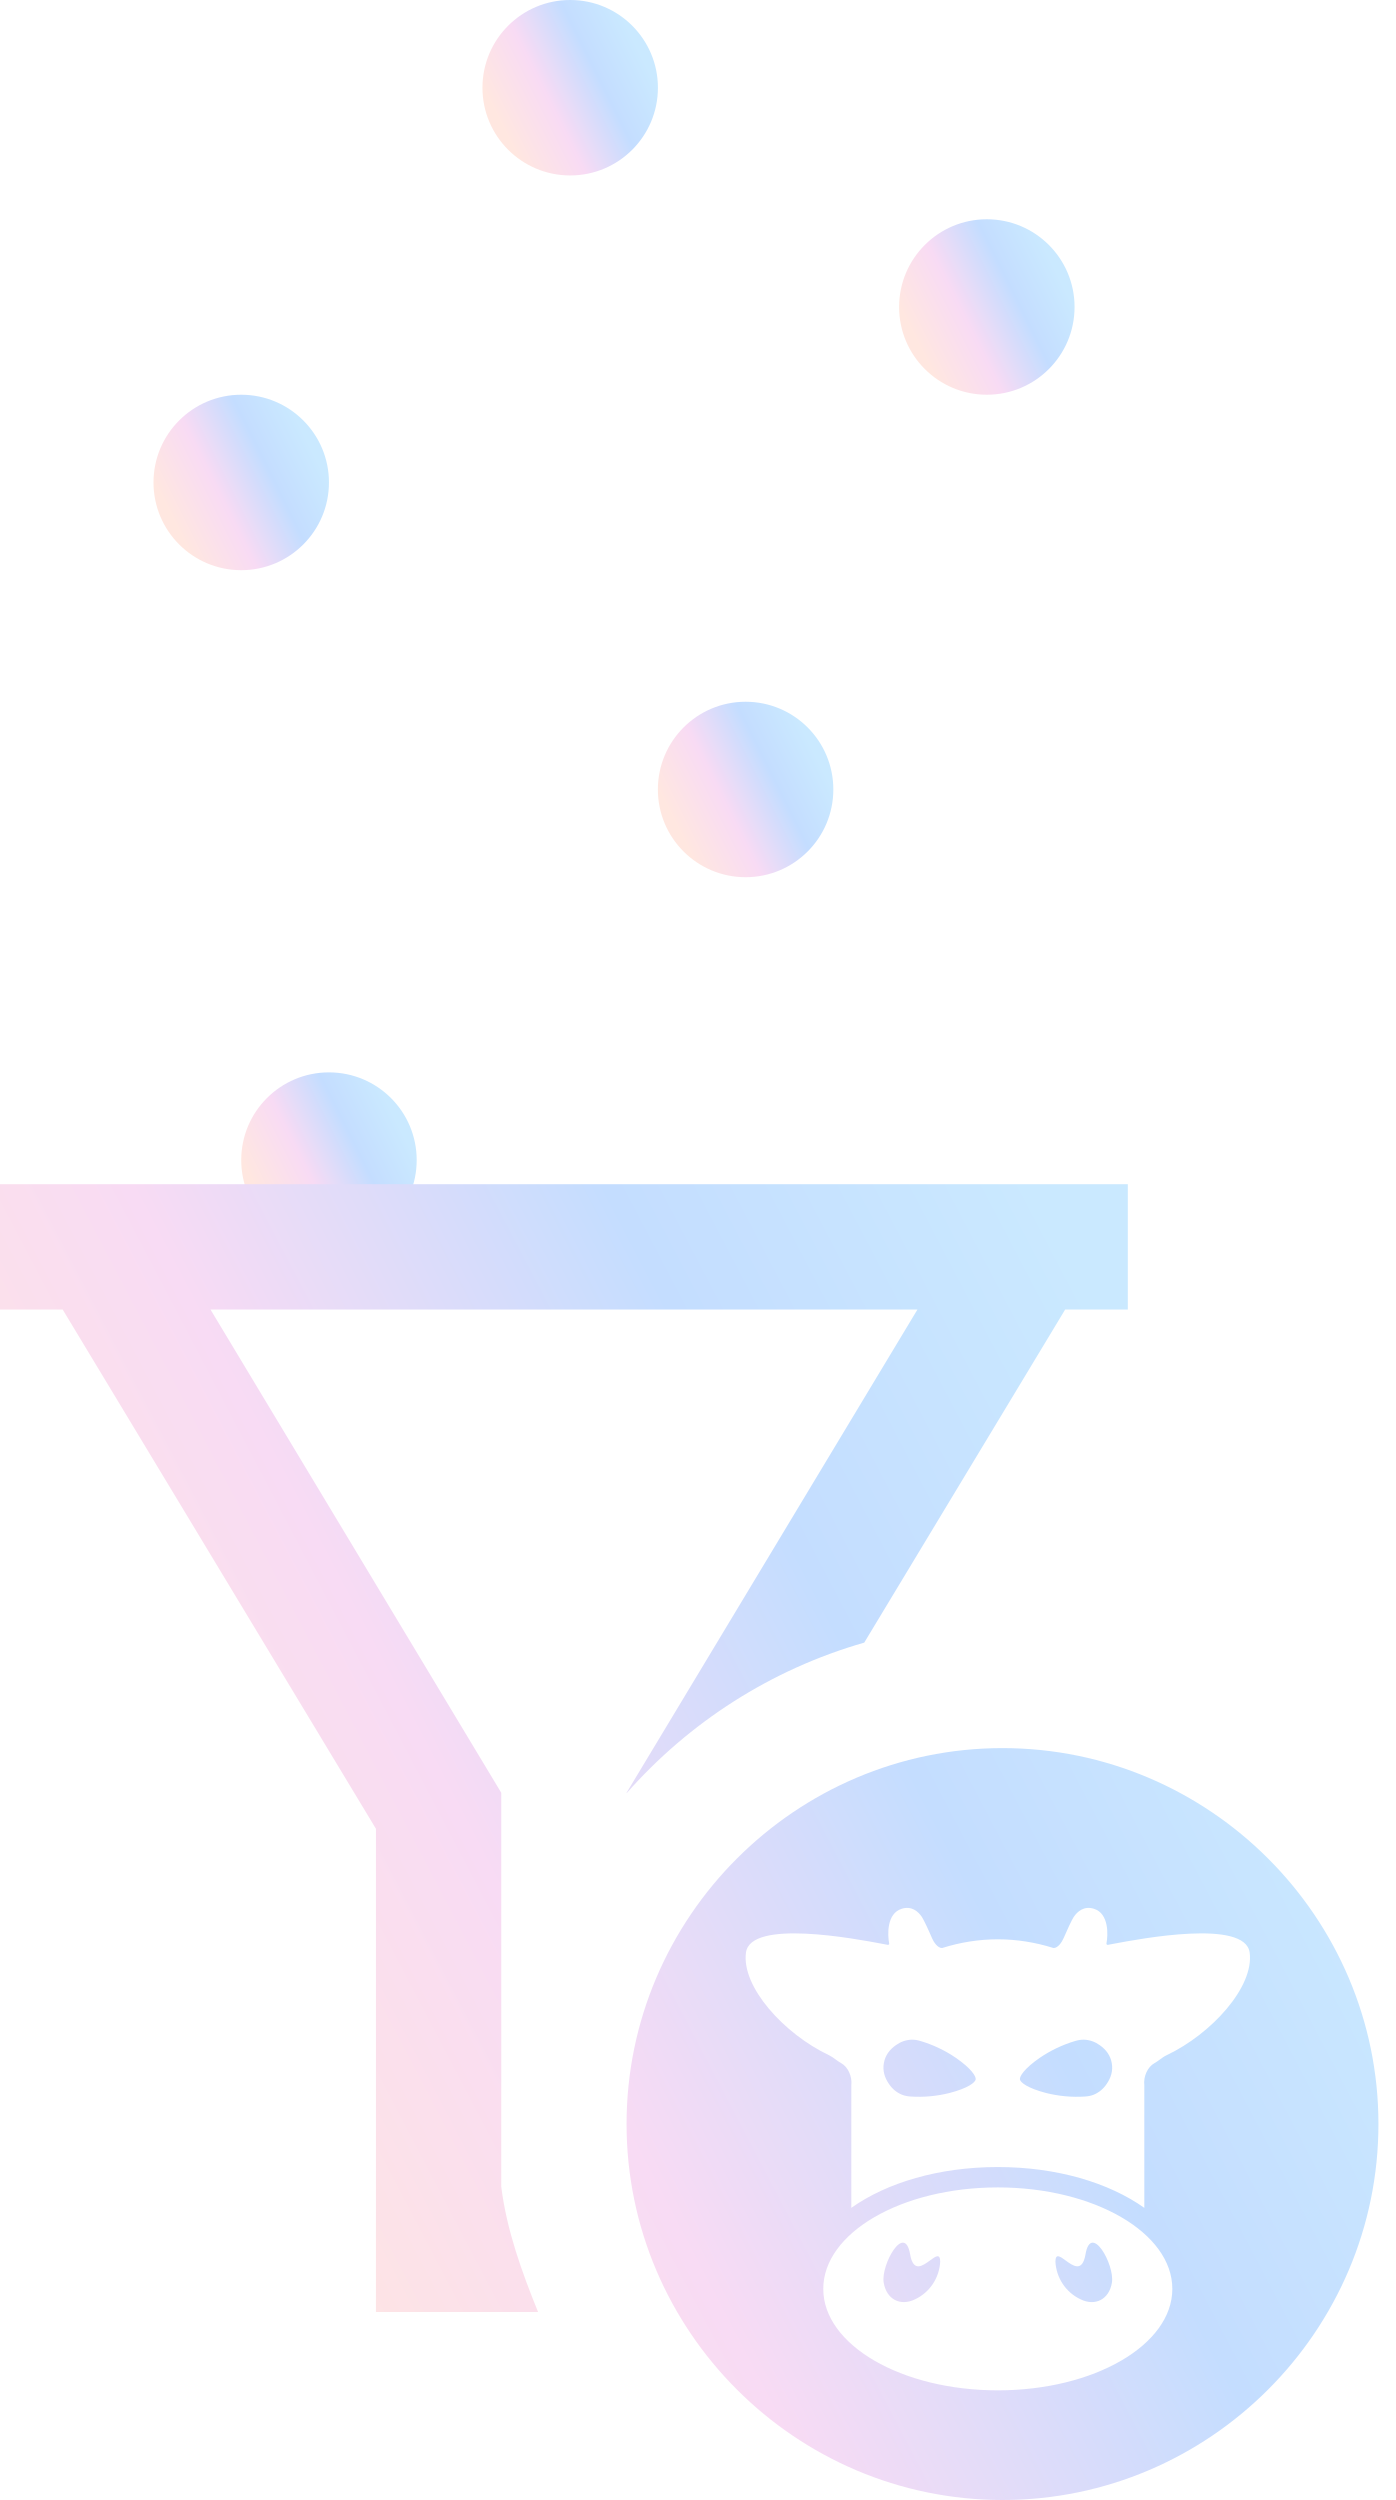
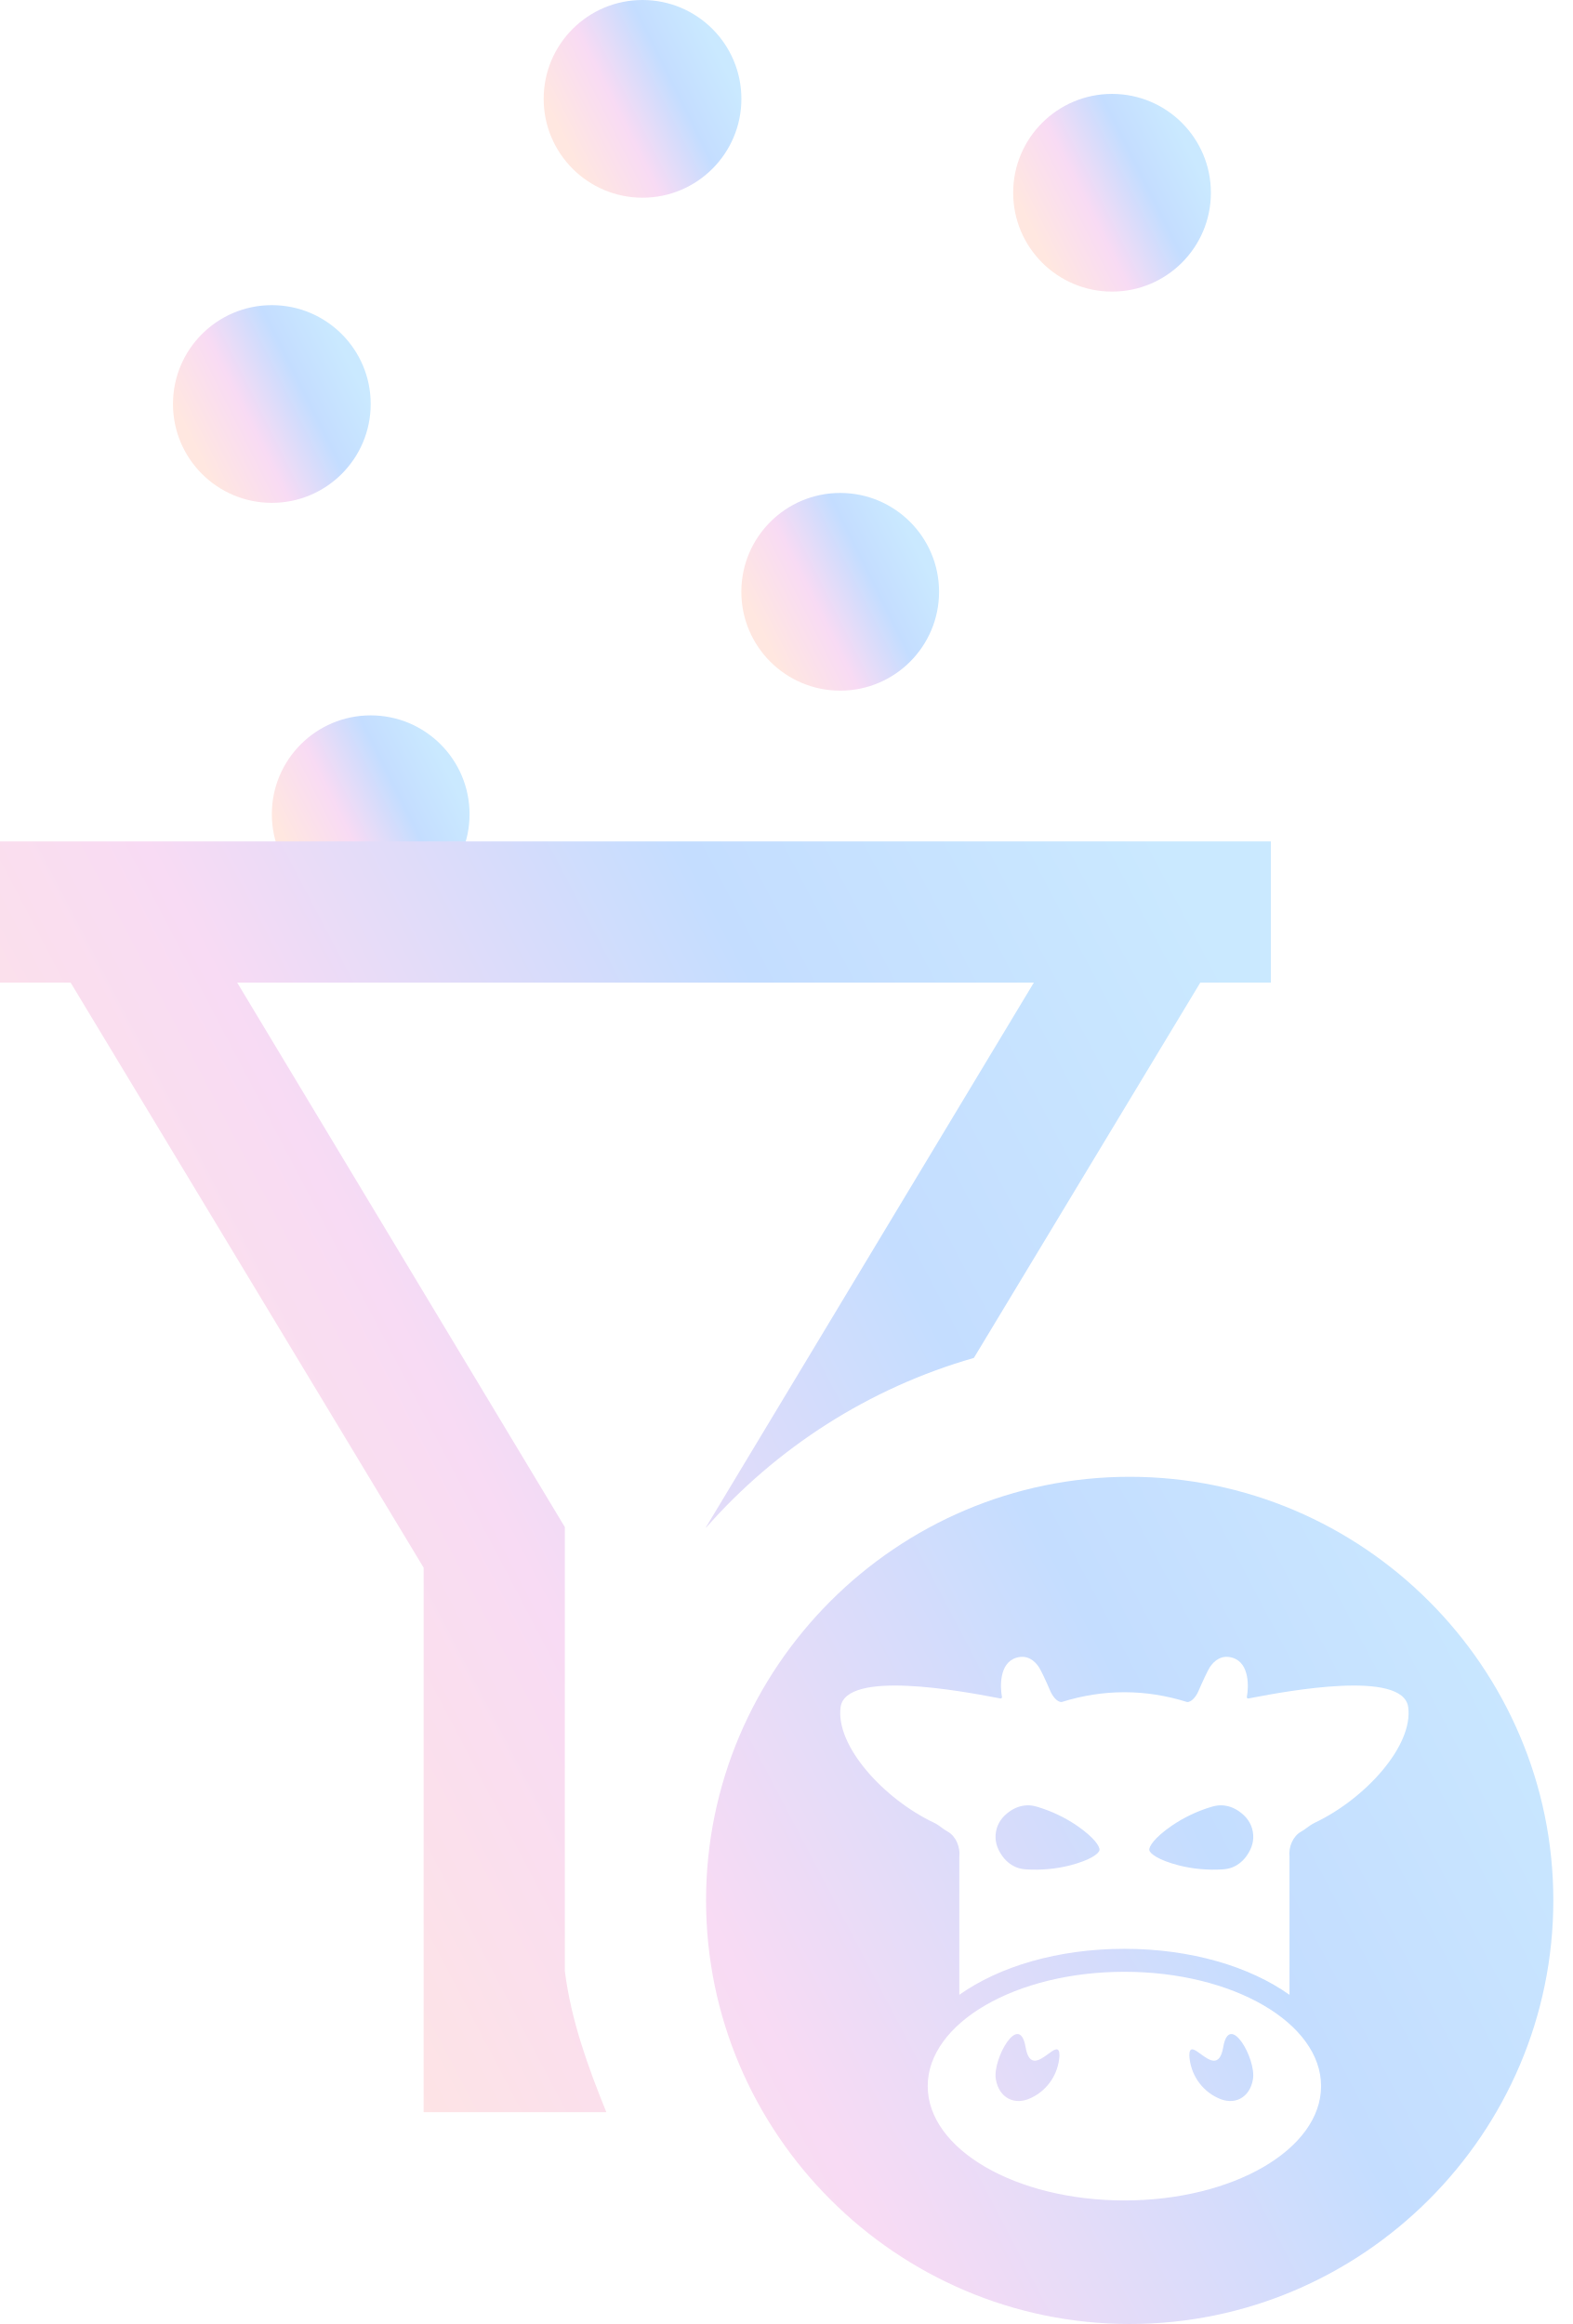
- <svg xmlns="http://www.w3.org/2000/svg" width="67" height="120" viewBox="0 0 67 120" fill="none">
-   <circle cx="11.579" cy="23.158" r="4.211" fill="url(#paint0_linear_13_232)" />
-   <circle cx="47.368" cy="14.736" r="4.211" fill="url(#paint1_linear_13_232)" />
-   <circle cx="35.789" cy="37.895" r="4.211" fill="url(#paint2_linear_13_232)" />
+ <svg xmlns="http://www.w3.org/2000/svg" width="67" height="99" viewBox="0 0 67 99" fill="none">
+   <circle cx="11.579" cy="17.21" r="4.211" fill="url(#paint0_linear_13_232)" />
+   <circle cx="47.368" cy="8.211" r="4.211" fill="url(#paint1_linear_13_232)" />
+   <circle cx="35.789" cy="25.21" r="4.211" fill="url(#paint2_linear_13_232)" />
  <circle cx="27.369" cy="4.211" r="4.211" fill="url(#paint3_linear_13_232)" />
-   <circle cx="15.79" cy="55.685" r="4.211" fill="url(#paint4_linear_13_232)" />
-   <path fill-rule="evenodd" clip-rule="evenodd" d="M0 56.842V62.857H3.008L18.045 87.781V110.977H25.828C25.058 109.079 24.322 107.064 24.06 104.962V86.053L10.103 62.857H44.038L30.075 86.053V86.077C33.071 82.675 37.004 80.13 41.483 78.846L51.128 62.857H54.135V56.842H51.128H3.008H0ZM48.12 83.909C38.19 83.909 30.075 92.024 30.075 101.955C30.075 111.885 38.19 120 48.12 120C58.051 120 66.165 111.885 66.165 101.955C66.165 92.024 58.051 83.909 48.12 83.909ZM59.983 93.719C59.76 92.112 54.759 93.055 53.422 93.307C53.316 93.327 53.233 93.343 53.177 93.353C53.138 93.359 53.102 93.326 53.11 93.287C53.187 92.898 53.242 91.847 52.505 91.62C52.034 91.475 51.723 91.743 51.538 92.014C51.456 92.135 51.209 92.661 51.055 93.026C50.972 93.223 50.78 93.511 50.568 93.505C49.679 93.226 48.787 93.087 47.895 93.087C47.003 93.087 46.11 93.226 45.222 93.505C45.01 93.511 44.817 93.223 44.734 93.026C44.581 92.661 44.334 92.135 44.251 92.014C44.067 91.743 43.756 91.475 43.285 91.62C42.547 91.847 42.603 92.898 42.68 93.287C42.688 93.326 42.652 93.359 42.613 93.353C42.557 93.343 42.474 93.327 42.368 93.307C41.032 93.055 36.03 92.112 35.807 93.719C35.579 95.364 37.639 97.633 39.796 98.652C39.909 98.706 40.011 98.78 40.112 98.855C40.196 98.916 40.279 98.978 40.371 99.028C40.71 99.214 40.913 99.68 40.863 100.099V105.977C42.563 104.77 45.062 104.018 47.895 104.018C50.727 104.018 53.227 104.77 54.927 105.977V100.099C54.877 99.68 55.079 99.214 55.419 99.028C55.51 98.978 55.594 98.916 55.678 98.854L55.678 98.854C55.779 98.78 55.88 98.706 55.994 98.652C58.15 97.633 60.211 95.364 59.983 93.719ZM45.881 98.776C46.621 99.288 46.858 99.666 46.833 99.814C46.806 99.963 46.455 100.235 45.587 100.461C44.979 100.616 44.346 100.673 43.72 100.634C43.573 100.625 43.425 100.6 43.289 100.544C43.04 100.442 42.829 100.266 42.673 100.034C42.461 99.731 42.36 99.394 42.425 99.029C42.488 98.665 42.697 98.383 42.998 98.171C43.224 98.007 43.481 97.915 43.75 97.905C43.897 97.899 44.044 97.927 44.185 97.969C44.787 98.148 45.362 98.421 45.881 98.776ZM53.117 100.034C52.961 100.266 52.75 100.442 52.501 100.544C52.364 100.6 52.217 100.625 52.07 100.634C51.444 100.673 50.811 100.616 50.203 100.461C49.334 100.235 48.984 99.963 48.956 99.814C48.932 99.665 49.169 99.288 49.908 98.776C50.428 98.421 51.003 98.148 51.604 97.969C51.746 97.927 51.893 97.899 52.04 97.905C52.309 97.915 52.566 98.007 52.792 98.171C53.093 98.383 53.302 98.665 53.365 99.03C53.429 99.394 53.329 99.731 53.117 100.034ZM47.895 104.996C43.268 104.996 39.517 107.177 39.517 109.867C39.517 112.556 43.268 114.737 47.895 114.737C52.522 114.737 56.272 112.556 56.272 109.867C56.272 107.177 52.522 104.996 47.895 104.996ZM43.93 110.364C43.213 110.717 42.545 110.364 42.417 109.563C42.277 108.705 43.422 106.666 43.686 108.208C43.837 109.09 44.285 108.762 44.642 108.5C44.91 108.304 45.126 108.146 45.129 108.559C45.09 109.338 44.629 110.032 43.93 110.364ZM53.372 109.563C53.244 110.364 52.577 110.717 51.86 110.364C51.16 110.032 50.7 109.338 50.66 108.559C50.663 108.146 50.88 108.304 51.147 108.5C51.505 108.762 51.953 109.09 52.104 108.208C52.367 106.666 53.512 108.705 53.372 109.563Z" fill="url(#paint5_linear_13_232)" />
+   <circle cx="15.79" cy="34.685" r="4.211" fill="url(#paint4_linear_13_232)" />
+   <path fill-rule="evenodd" clip-rule="evenodd" d="M0 35.842V41.857H3.008L18.045 66.781V89.977H25.828C25.058 88.079 24.322 86.064 24.06 83.962V65.053L10.103 41.857H44.038L30.075 65.053V65.077C33.071 61.675 37.004 59.13 41.483 57.846L51.128 41.857H54.135V35.842H51.128H3.008H0ZM48.12 62.91C38.19 62.91 30.075 71.024 30.075 80.955C30.075 90.885 38.19 99 48.12 99C58.051 99 66.165 90.885 66.165 80.955C66.165 71.024 58.051 62.91 48.12 62.91ZM59.983 72.719C59.76 71.112 54.759 72.055 53.422 72.307C53.316 72.327 53.233 72.343 53.177 72.353C53.138 72.359 53.102 72.326 53.11 72.287C53.187 71.898 53.242 70.847 52.505 70.62C52.034 70.475 51.723 70.743 51.538 71.014C51.456 71.135 51.209 71.661 51.055 72.026C50.972 72.223 50.78 72.511 50.568 72.505C49.679 72.226 48.787 72.087 47.895 72.087C47.003 72.087 46.11 72.226 45.222 72.505C45.01 72.511 44.817 72.223 44.734 72.026C44.581 71.661 44.334 71.135 44.251 71.014C44.067 70.743 43.756 70.475 43.285 70.62C42.547 70.847 42.603 71.898 42.68 72.287C42.688 72.326 42.652 72.359 42.613 72.353C42.557 72.343 42.474 72.327 42.368 72.307C41.032 72.055 36.03 71.112 35.807 72.719C35.579 74.364 37.639 76.633 39.796 77.652C39.909 77.706 40.011 77.78 40.112 77.855C40.196 77.916 40.279 77.978 40.371 78.028C40.71 78.214 40.913 78.68 40.863 79.099V84.977C42.563 83.77 45.062 83.018 47.895 83.018C50.727 83.018 53.227 83.77 54.927 84.977V79.099C54.877 78.68 55.079 78.214 55.419 78.028C55.51 77.978 55.594 77.916 55.678 77.854L55.678 77.854C55.779 77.78 55.88 77.706 55.994 77.652C58.15 76.633 60.211 74.364 59.983 72.719ZM45.881 77.776C46.621 78.288 46.858 78.666 46.833 78.814C46.806 78.963 46.455 79.235 45.587 79.461C44.979 79.616 44.346 79.673 43.72 79.634C43.573 79.625 43.425 79.6 43.289 79.544C43.04 79.442 42.829 79.266 42.673 79.034C42.461 78.731 42.36 78.394 42.425 78.029C42.488 77.665 42.697 77.383 42.998 77.171C43.224 77.007 43.481 76.915 43.75 76.905C43.897 76.899 44.044 76.927 44.185 76.969C44.787 77.148 45.362 77.421 45.881 77.776ZM53.117 79.034C52.961 79.266 52.75 79.442 52.501 79.544C52.364 79.6 52.217 79.625 52.07 79.634C51.444 79.673 50.811 79.616 50.203 79.461C49.334 79.235 48.984 78.963 48.956 78.814C48.932 78.665 49.169 78.288 49.908 77.776C50.428 77.421 51.003 77.148 51.604 76.969C51.746 76.927 51.893 76.899 52.04 76.905C52.309 76.915 52.566 77.007 52.792 77.171C53.093 77.383 53.302 77.665 53.365 78.03C53.429 78.394 53.329 78.731 53.117 79.034ZM47.895 83.996C43.268 83.996 39.517 86.177 39.517 88.867C39.517 91.556 43.268 93.737 47.895 93.737C52.522 93.737 56.272 91.556 56.272 88.867C56.272 86.177 52.522 83.996 47.895 83.996ZM43.93 89.364C43.213 89.718 42.545 89.364 42.417 88.563C42.277 87.705 43.422 85.666 43.686 87.208C43.837 88.09 44.285 87.762 44.642 87.5C44.91 87.304 45.126 87.146 45.129 87.559C45.09 88.338 44.629 89.032 43.93 89.364ZM53.372 88.563C53.244 89.364 52.577 89.718 51.86 89.364C51.16 89.032 50.7 88.338 50.66 87.559C50.663 87.146 50.88 87.304 51.147 87.5C51.505 87.762 51.953 88.09 52.104 87.208C52.367 85.666 53.512 87.705 53.372 88.563Z" fill="url(#paint5_linear_13_232)" />
  <defs>
-     <linearGradient id="paint0_linear_13_232" x1="7.368" y1="23.158" x2="14.107" y2="19.791" gradientUnits="userSpaceOnUse">
+     <linearGradient id="paint0_linear_13_232" x1="7.368" y1="17.21" x2="14.107" y2="13.844" gradientUnits="userSpaceOnUse">
      <stop stop-color="#FFE7E0" />
      <stop offset="0.344" stop-color="#F8DBF4" />
      <stop offset="0.688" stop-color="#C4DDFF" />
      <stop offset="1" stop-color="#CAE9FF" />
    </linearGradient>
-     <linearGradient id="paint1_linear_13_232" x1="43.158" y1="14.736" x2="49.897" y2="11.369" gradientUnits="userSpaceOnUse">
+     <linearGradient id="paint1_linear_13_232" x1="43.158" y1="8.211" x2="49.897" y2="4.843" gradientUnits="userSpaceOnUse">
      <stop stop-color="#FFE7E0" />
      <stop offset="0.344" stop-color="#F8DBF4" />
      <stop offset="0.688" stop-color="#C4DDFF" />
      <stop offset="1" stop-color="#CAE9FF" />
    </linearGradient>
-     <linearGradient id="paint2_linear_13_232" x1="31.579" y1="37.895" x2="38.318" y2="34.528" gradientUnits="userSpaceOnUse">
+     <linearGradient id="paint2_linear_13_232" x1="31.579" y1="25.21" x2="38.318" y2="21.843" gradientUnits="userSpaceOnUse">
      <stop stop-color="#FFE7E0" />
      <stop offset="0.344" stop-color="#F8DBF4" />
      <stop offset="0.688" stop-color="#C4DDFF" />
      <stop offset="1" stop-color="#CAE9FF" />
    </linearGradient>
    <linearGradient id="paint3_linear_13_232" x1="23.158" y1="4.211" x2="29.897" y2="0.843" gradientUnits="userSpaceOnUse">
      <stop stop-color="#FFE7E0" />
      <stop offset="0.344" stop-color="#F8DBF4" />
      <stop offset="0.688" stop-color="#C4DDFF" />
      <stop offset="1" stop-color="#CAE9FF" />
    </linearGradient>
-     <linearGradient id="paint4_linear_13_232" x1="11.579" y1="55.685" x2="18.318" y2="52.318" gradientUnits="userSpaceOnUse">
+     <linearGradient id="paint4_linear_13_232" x1="11.579" y1="34.685" x2="18.318" y2="31.318" gradientUnits="userSpaceOnUse">
      <stop stop-color="#FFE7E0" />
      <stop offset="0.344" stop-color="#F8DBF4" />
      <stop offset="0.688" stop-color="#C4DDFF" />
      <stop offset="1" stop-color="#CAE9FF" />
    </linearGradient>
-     <linearGradient id="paint5_linear_13_232" x1="1.97057e-06" y1="88.421" x2="51.935" y2="61.235" gradientUnits="userSpaceOnUse">
+     <linearGradient id="paint5_linear_13_232" x1="1.97057e-06" y1="67.421" x2="51.935" y2="40.235" gradientUnits="userSpaceOnUse">
      <stop stop-color="#FFE7E0" />
      <stop offset="0.344" stop-color="#F8DBF4" />
      <stop offset="0.688" stop-color="#C4DDFF" />
      <stop offset="1" stop-color="#CAE9FF" />
    </linearGradient>
  </defs>
</svg>
